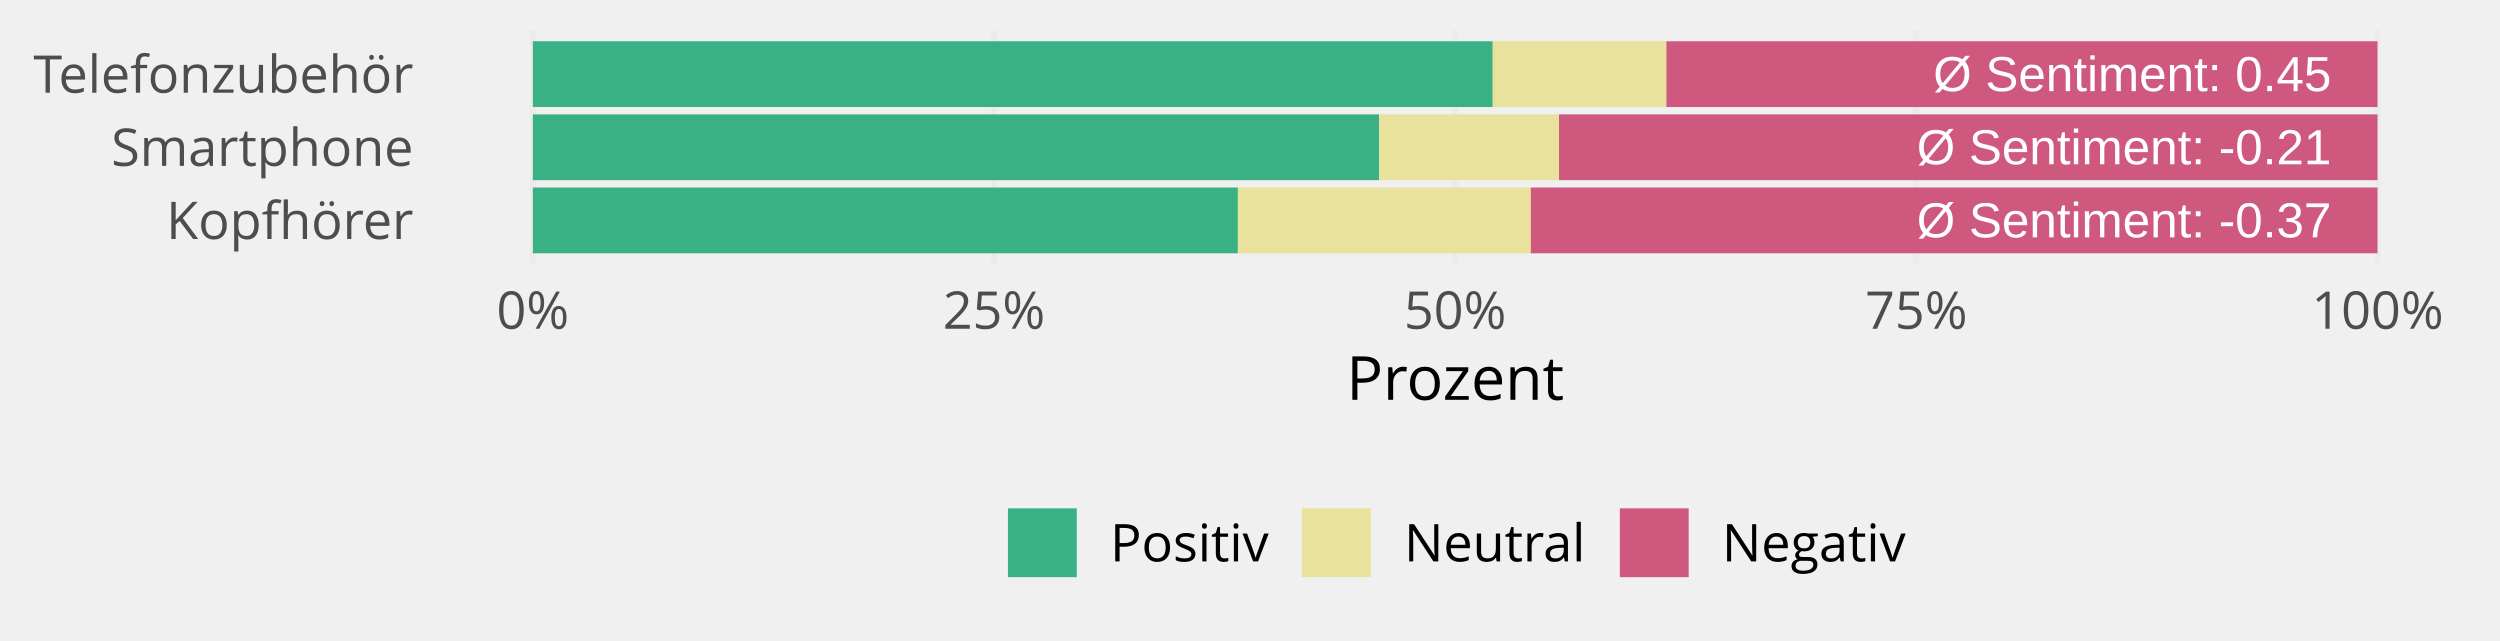
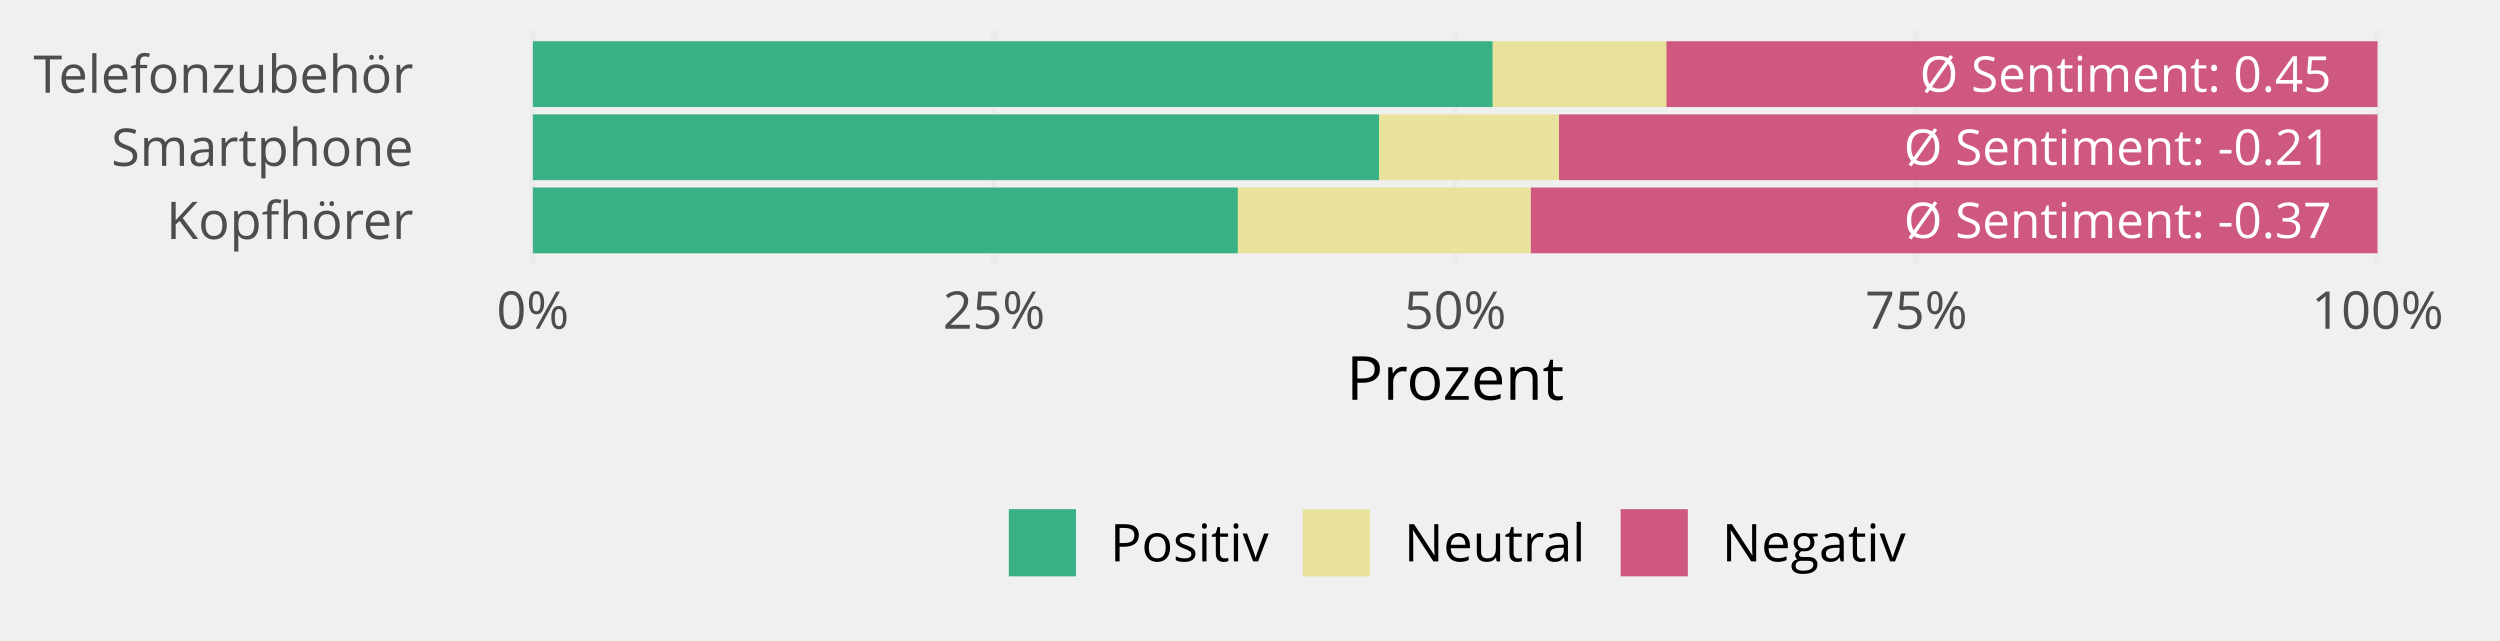
<svg xmlns="http://www.w3.org/2000/svg" width="576.00pt" height="147.64pt" viewBox="0 0 576.00 147.64">
  <g class="svglite">
    <defs>
      <style type="text/css">
    .svglite line, .svglite polyline, .svglite polygon, .svglite path, .svglite rect, .svglite circle {
      fill: none;
      stroke: #000000;
      stroke-linecap: round;
      stroke-linejoin: round;
      stroke-miterlimit: 10.00;
    }
    .svglite text {
      white-space: pre;
    }
    .svglite g.glyphgroup path {
      fill: inherit;
      stroke: none;
    }
  </style>
    </defs>
    <rect width="100%" height="100%" style="stroke: none; fill: none;" />
    <defs>
      <clipPath id="cpMC4wMHw1NzYuMDB8MC4wMHwxNDcuNjQ=">
        <rect x="0.00" y="0.00" width="576.00" height="147.64" />
      </clipPath>
    </defs>
    <g clip-path="url(#cpMC4wMHw1NzYuMDB8MC4wMHwxNDcuNjQ=)">
      <rect x="0.00" y="0.00" width="576.00" height="147.64" style="stroke-width: 1.36; stroke: none;" />
    </g>
    <defs>
      <clipPath id="cpMTAxLjUyfDU2OS4wM3w2Ljk3fDYwLjg5">
        <rect x="101.52" y="6.97" width="467.51" height="53.92" />
      </clipPath>
    </defs>
    <g clip-path="url(#cpMTAxLjUyfDU2OS4wM3w2Ljk3fDYwLjg5)">
      <rect x="101.52" y="6.97" width="467.51" height="53.92" style="stroke-width: 1.36; stroke: none;" />
      <polyline points="122.77,60.89 122.77,6.97 " style="stroke-width: 1.36; stroke: #EBEBEB; stroke-linecap: butt;" />
      <polyline points="229.02,60.89 229.02,6.97 " style="stroke-width: 1.36; stroke: #EBEBEB; stroke-linecap: butt;" />
      <polyline points="335.27,60.89 335.27,6.97 " style="stroke-width: 1.36; stroke: #EBEBEB; stroke-linecap: butt;" />
      <polyline points="441.52,60.89 441.52,6.97 " style="stroke-width: 1.36; stroke: #EBEBEB; stroke-linecap: butt;" />
      <polyline points="547.78,60.89 547.78,6.97 " style="stroke-width: 1.36; stroke: #EBEBEB; stroke-linecap: butt;" />
-       <rect x="122.77" y="43.20" width="162.44" height="15.16" style="stroke-width: 1.07; stroke: none; stroke-linecap: butt; stroke-linejoin: miter; fill: #39B185;" />
-       <rect x="352.64" y="43.20" width="195.14" height="15.16" style="stroke-width: 1.07; stroke: none; stroke-linecap: butt; stroke-linejoin: miter; fill: #CF597E;" />
-       <rect x="285.21" y="43.20" width="67.43" height="15.16" style="stroke-width: 1.07; stroke: none; stroke-linecap: butt; stroke-linejoin: miter; fill: #E9E29C;" />
-       <rect x="122.77" y="26.35" width="194.97" height="15.16" style="stroke-width: 1.07; stroke: none; stroke-linecap: butt; stroke-linejoin: miter; fill: #39B185;" />
-       <rect x="359.18" y="26.35" width="188.60" height="15.16" style="stroke-width: 1.07; stroke: none; stroke-linecap: butt; stroke-linejoin: miter; fill: #CF597E;" />
-       <rect x="317.74" y="26.35" width="41.44" height="15.16" style="stroke-width: 1.07; stroke: none; stroke-linecap: butt; stroke-linejoin: miter; fill: #E9E29C;" />
-       <rect x="122.77" y="9.50" width="221.16" height="15.16" style="stroke-width: 1.07; stroke: none; stroke-linecap: butt; stroke-linejoin: miter; fill: #39B185;" />
-       <rect x="383.90" y="9.50" width="163.88" height="15.16" style="stroke-width: 1.07; stroke: none; stroke-linecap: butt; stroke-linejoin: miter; fill: #CF597E;" />
-       <rect x="343.93" y="9.50" width="39.97" height="15.16" style="stroke-width: 1.07; stroke: none; stroke-linecap: butt; stroke-linejoin: miter; fill: #E9E29C;" />
-       <text x="537.15" y="54.69" text-anchor="end" style="font-size: 11.38px;fill: #FFFFFF; font-family: &quot;Liberation Sans&quot;;" textLength="95.45px" lengthAdjust="spacingAndGlyphs">Ø Sentiment: -0.37</text>
-       <text x="537.15" y="37.85" text-anchor="end" style="font-size: 11.38px;fill: #FFFFFF; font-family: &quot;Liberation Sans&quot;;" textLength="95.45px" lengthAdjust="spacingAndGlyphs">Ø Sentiment: -0.21</text>
-       <text x="537.15" y="21.00" text-anchor="end" style="font-size: 11.38px;fill: #FFFFFF; font-family: &quot;Liberation Sans&quot;;" textLength="91.67px" lengthAdjust="spacingAndGlyphs">Ø Sentiment: 0.45</text>
+       <rect x="122.77" y="43.20" width="162.44" height="15.16" style="stroke-width: 1.36; stroke: none; stroke-linecap: butt; stroke-linejoin: miter; fill: #39B185;" />
+       <rect x="352.64" y="43.20" width="195.14" height="15.16" style="stroke-width: 1.36; stroke: none; stroke-linecap: butt; stroke-linejoin: miter; fill: #CF597E;" />
+       <rect x="285.21" y="43.20" width="67.43" height="15.16" style="stroke-width: 1.36; stroke: none; stroke-linecap: butt; stroke-linejoin: miter; fill: #E9E29C;" />
+       <rect x="122.77" y="26.35" width="194.97" height="15.16" style="stroke-width: 1.36; stroke: none; stroke-linecap: butt; stroke-linejoin: miter; fill: #39B185;" />
+       <rect x="359.18" y="26.35" width="188.60" height="15.16" style="stroke-width: 1.36; stroke: none; stroke-linecap: butt; stroke-linejoin: miter; fill: #CF597E;" />
+       <rect x="317.74" y="26.35" width="41.44" height="15.16" style="stroke-width: 1.36; stroke: none; stroke-linecap: butt; stroke-linejoin: miter; fill: #E9E29C;" />
+       <rect x="122.77" y="9.50" width="221.16" height="15.16" style="stroke-width: 1.36; stroke: none; stroke-linecap: butt; stroke-linejoin: miter; fill: #39B185;" />
+       <rect x="383.90" y="9.50" width="163.88" height="15.16" style="stroke-width: 1.36; stroke: none; stroke-linecap: butt; stroke-linejoin: miter; fill: #CF597E;" />
+       <rect x="343.93" y="9.50" width="39.97" height="15.16" style="stroke-width: 1.36; stroke: none; stroke-linecap: butt; stroke-linejoin: miter; fill: #E9E29C;" />
+       <text x="537.15" y="54.84" text-anchor="end" style="font-size: 11.38px;fill: #FFFFFF; font-family: &quot;Open Sans&quot;;" textLength="98.33px" lengthAdjust="spacingAndGlyphs">Ø Sentiment: -0.37</text>
+       <text x="537.15" y="37.99" text-anchor="end" style="font-size: 11.38px;fill: #FFFFFF; font-family: &quot;Open Sans&quot;;" textLength="98.33px" lengthAdjust="spacingAndGlyphs">Ø Sentiment: -0.21</text>
+       <text x="537.15" y="21.14" text-anchor="end" style="font-size: 11.38px;fill: #FFFFFF; font-family: &quot;Open Sans&quot;;" textLength="94.67px" lengthAdjust="spacingAndGlyphs">Ø Sentiment: 0.45</text>
    </g>
    <g clip-path="url(#cpMC4wMHw1NzYuMDB8MC4wMHwxNDcuNjQ=)">
      <text x="95.24" y="55.07" text-anchor="end" style="font-size: 12.00px;fill: #4D4D4D; font-family: &quot;Open Sans&quot;;" textLength="57.06px" lengthAdjust="spacingAndGlyphs">Kopfhörer</text>
      <text x="95.24" y="38.22" text-anchor="end" style="font-size: 12.00px;fill: #4D4D4D; font-family: &quot;Open Sans&quot;;" textLength="69.56px" lengthAdjust="spacingAndGlyphs">Smartphone</text>
      <text x="95.24" y="21.37" text-anchor="end" style="font-size: 12.00px;fill: #4D4D4D; font-family: &quot;Open Sans&quot;;" textLength="88.27px" lengthAdjust="spacingAndGlyphs">Telefonzubehör</text>
      <text x="122.77" y="75.74" text-anchor="middle" style="font-size: 12.00px;fill: #4D4D4D; font-family: &quot;Open Sans&quot;;" textLength="16.78px" lengthAdjust="spacingAndGlyphs">0%</text>
      <text x="229.02" y="75.74" text-anchor="middle" style="font-size: 12.00px;fill: #4D4D4D; font-family: &quot;Open Sans&quot;;" textLength="23.64px" lengthAdjust="spacingAndGlyphs">25%</text>
      <text x="335.27" y="75.74" text-anchor="middle" style="font-size: 12.00px;fill: #4D4D4D; font-family: &quot;Open Sans&quot;;" textLength="23.64px" lengthAdjust="spacingAndGlyphs">50%</text>
      <text x="441.52" y="75.74" text-anchor="middle" style="font-size: 12.00px;fill: #4D4D4D; font-family: &quot;Open Sans&quot;;" textLength="23.64px" lengthAdjust="spacingAndGlyphs">75%</text>
      <text x="547.78" y="75.74" text-anchor="middle" style="font-size: 12.00px;fill: #4D4D4D; font-family: &quot;Open Sans&quot;;" textLength="30.50px" lengthAdjust="spacingAndGlyphs">100%</text>
      <text x="335.27" y="92.12" text-anchor="middle" style="font-size: 14.00px; font-family: &quot;Open Sans&quot;;" textLength="50.56px" lengthAdjust="spacingAndGlyphs">Prozent</text>
-       <rect x="232.23" y="117.12" width="15.86" height="15.86" style="stroke-width: 1.07; stroke: none; stroke-linecap: butt; stroke-linejoin: miter; fill: #39B185;" />
-       <rect x="299.96" y="117.12" width="15.86" height="15.86" style="stroke-width: 1.07; stroke: none; stroke-linecap: butt; stroke-linejoin: miter; fill: #E9E29C;" />
-       <rect x="373.21" y="117.12" width="15.86" height="15.86" style="stroke-width: 1.07; stroke: none; stroke-linecap: butt; stroke-linejoin: miter; fill: #CF597E;" />
+       <rect x="232.43" y="117.31" width="15.48" height="15.48" style="stroke-width: 1.36; stroke: none; stroke-linecap: butt; stroke-linejoin: miter; fill: #39B185;" />
+       <rect x="300.16" y="117.31" width="15.48" height="15.48" style="stroke-width: 1.36; stroke: none; stroke-linecap: butt; stroke-linejoin: miter; fill: #E9E29C;" />
+       <rect x="373.40" y="117.31" width="15.48" height="15.48" style="stroke-width: 1.36; stroke: none; stroke-linecap: butt; stroke-linejoin: miter; fill: #CF597E;" />
      <text x="255.78" y="129.34" style="font-size: 12.00px; font-family: &quot;Open Sans&quot;;" textLength="36.50px" lengthAdjust="spacingAndGlyphs">Positiv</text>
      <text x="323.51" y="129.34" style="font-size: 12.00px; font-family: &quot;Open Sans&quot;;" textLength="42.02px" lengthAdjust="spacingAndGlyphs">Neutral</text>
      <text x="396.75" y="129.34" style="font-size: 12.00px; font-family: &quot;Open Sans&quot;;" textLength="42.27px" lengthAdjust="spacingAndGlyphs">Negativ</text>
    </g>
  </g>
</svg>
